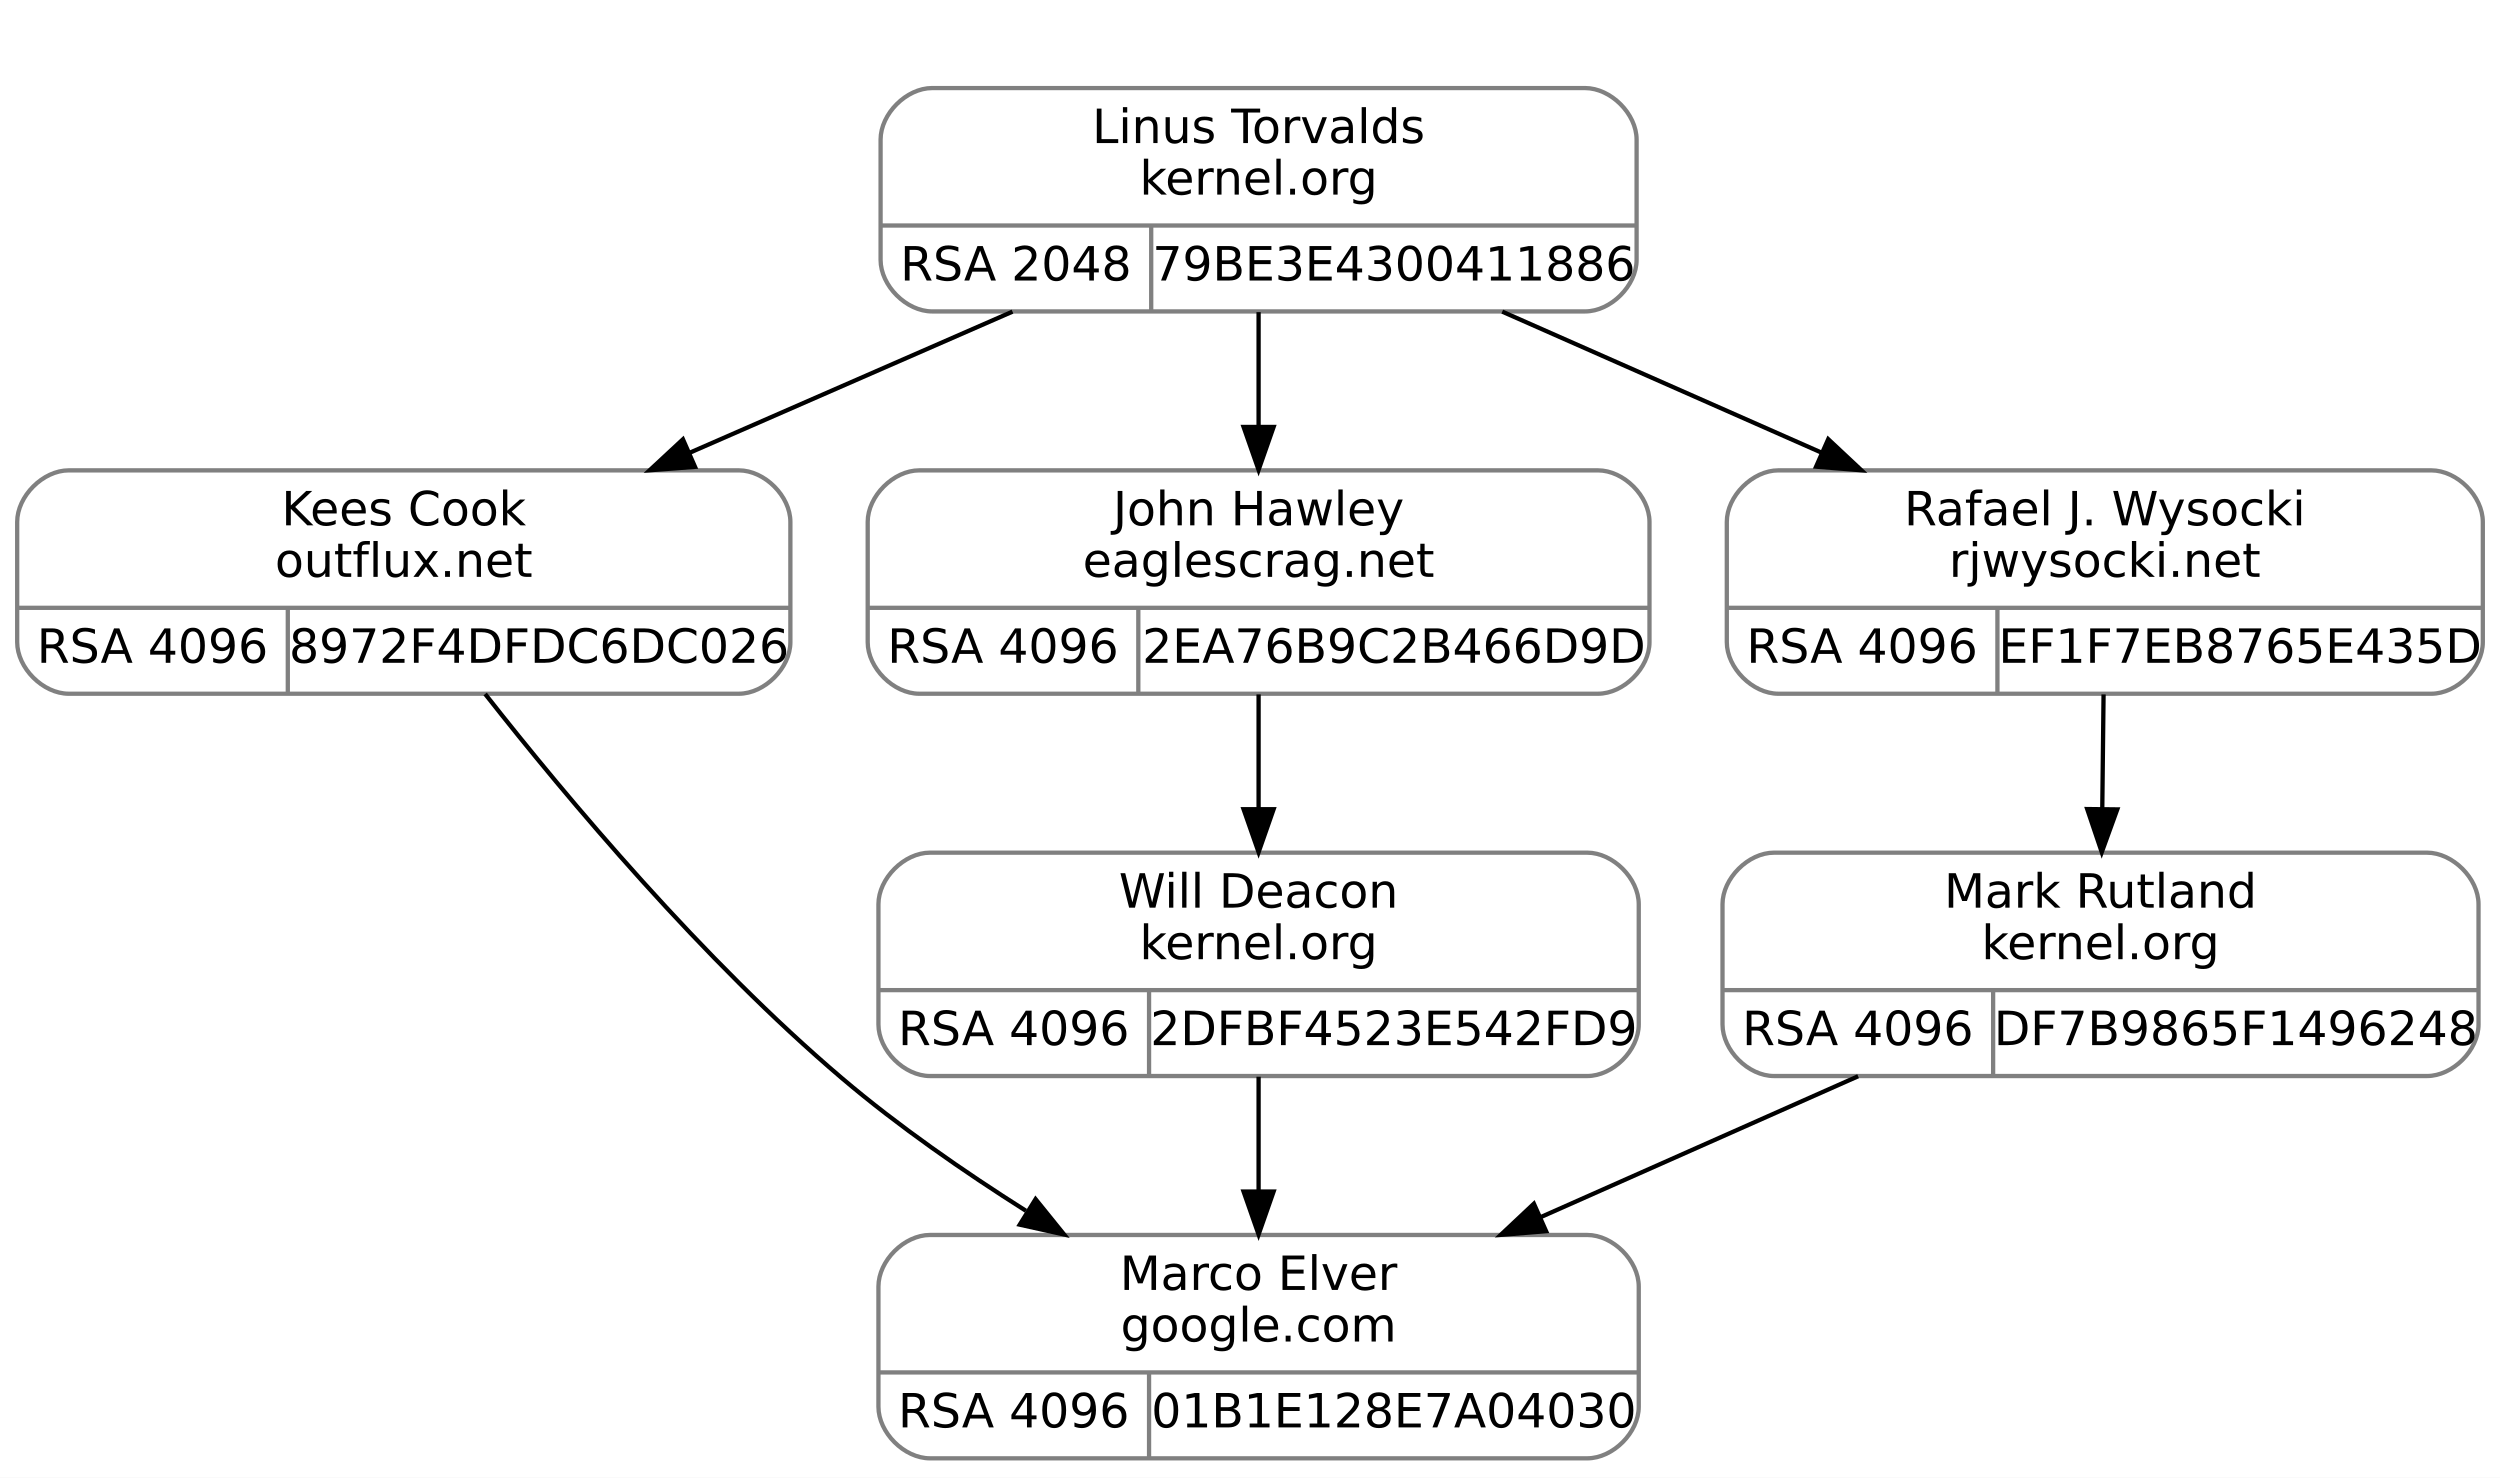
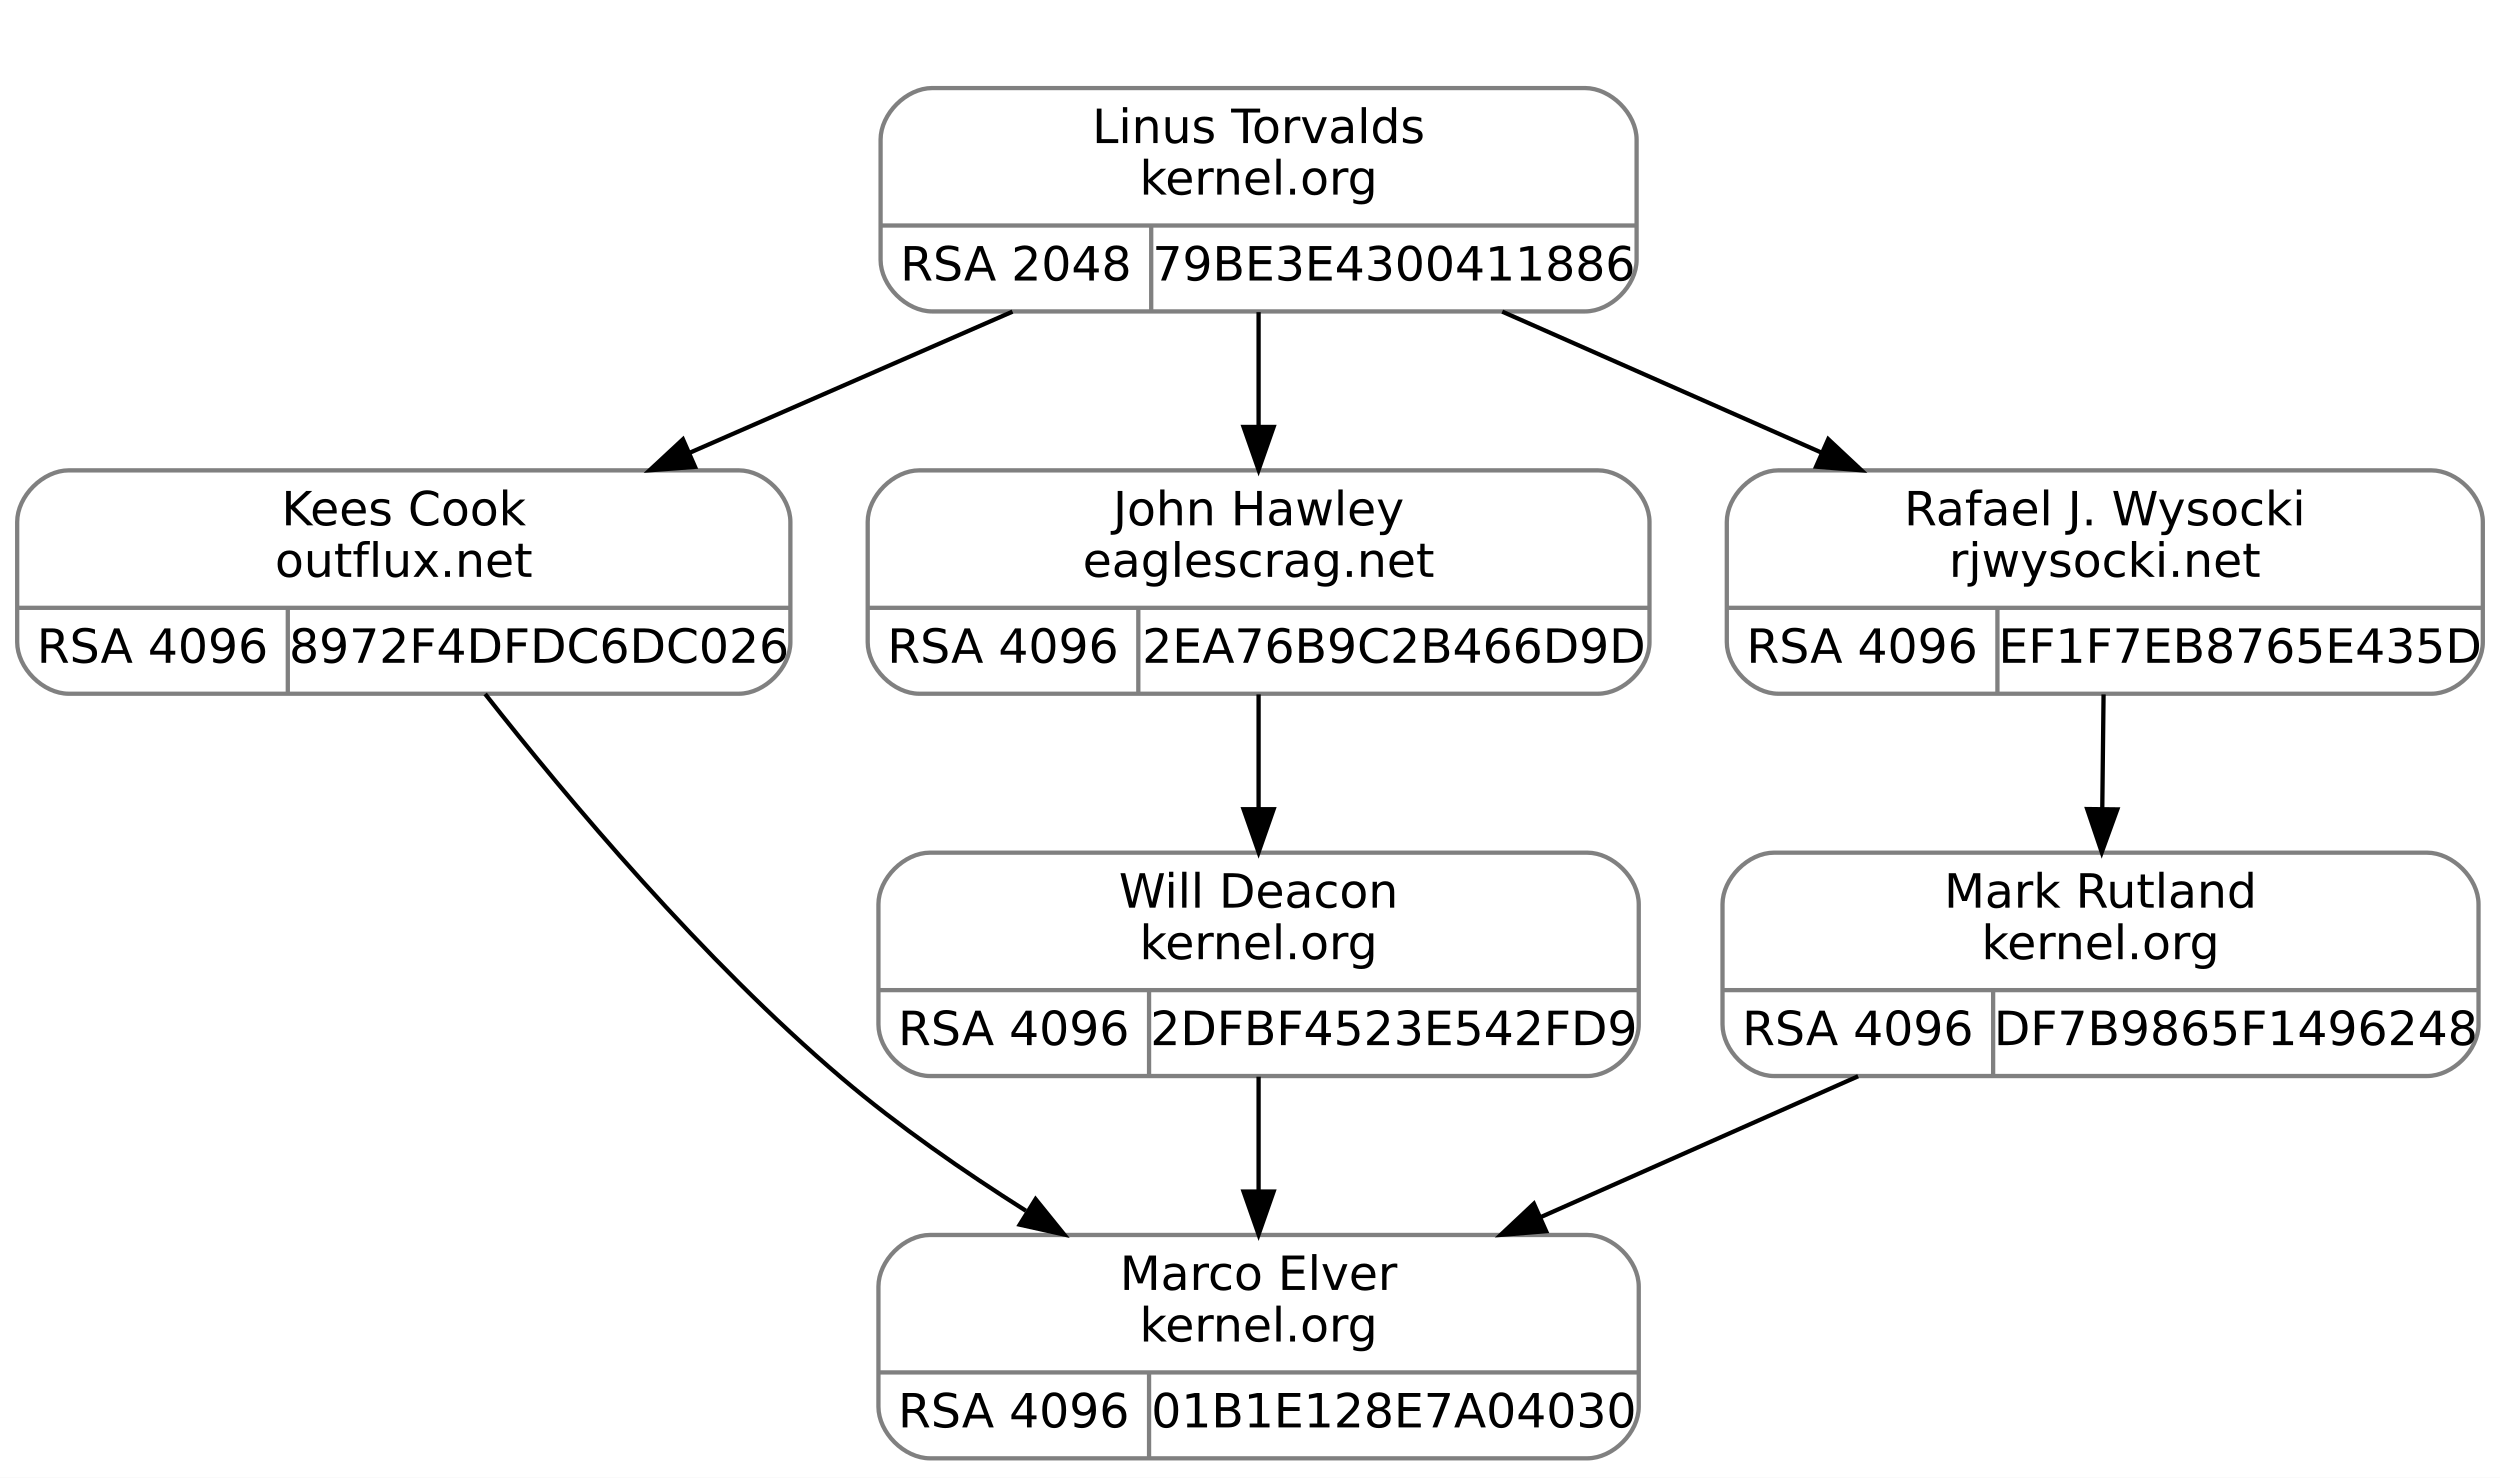
<svg xmlns="http://www.w3.org/2000/svg" width="582pt" height="344pt" viewBox="0.00 0.00 582.00 344.00">
  <g id="graph0" class="graph" transform="scale(1 1) rotate(0) translate(4 340)">
    <polygon fill="white" stroke="transparent" points="-4,4 -4,-340 578,-340 578,4 -4,4" />
    <g id="clust1" class="cluster">
      <polygon fill="none" stroke="white" points="193,-259 193,-328 385,-328 385,-259 193,-259" />
    </g>
    <g id="node1" class="node">
      <path fill="none" stroke="gray" d="M12,-178.5C12,-178.5 168,-178.5 168,-178.5 174,-178.5 180,-184.5 180,-190.5 180,-190.5 180,-218.5 180,-218.5 180,-224.5 174,-230.5 168,-230.5 168,-230.5 12,-230.5 12,-230.5 6,-230.5 0,-224.5 0,-218.5 0,-218.5 0,-190.5 0,-190.5 0,-184.5 6,-178.5 12,-178.5" />
      <text text-anchor="middle" x="90" y="-217.7" font-family="droid sans,dejavu sans,helvetica" font-size="11.00">Kees Cook</text>
      <text text-anchor="middle" x="90" y="-205.7" font-family="droid sans,dejavu sans,helvetica" font-size="11.00">outflux.net</text>
      <polyline fill="none" stroke="gray" points="0,-198.5 180,-198.5 " />
      <text text-anchor="middle" x="31.5" y="-185.7" font-family="droid sans,dejavu sans,helvetica" font-size="11.00">RSA 4096</text>
      <polyline fill="none" stroke="gray" points="63,-178.5 63,-198.5 " />
      <text text-anchor="middle" x="121.5" y="-185.7" font-family="droid sans,dejavu sans,helvetica" font-size="11.00">8972F4DFDC6DC026</text>
    </g>
    <g id="node3" class="node">
      <path fill="none" stroke="gray" d="M212.5,-0.5C212.5,-0.5 365.5,-0.5 365.5,-0.5 371.5,-0.5 377.5,-6.5 377.5,-12.5 377.5,-12.5 377.5,-40.5 377.5,-40.5 377.5,-46.5 371.5,-52.5 365.5,-52.5 365.5,-52.5 212.5,-52.5 212.5,-52.5 206.5,-52.5 200.5,-46.5 200.5,-40.5 200.5,-40.5 200.5,-12.5 200.5,-12.5 200.5,-6.5 206.5,-0.5 212.5,-0.5" />
      <text text-anchor="middle" x="289" y="-39.7" font-family="droid sans,dejavu sans,helvetica" font-size="11.00">Marco Elver</text>
-       <text text-anchor="middle" x="289" y="-27.7" font-family="droid sans,dejavu sans,helvetica" font-size="11.00">google.com</text>
+       <text text-anchor="middle" x="289" y="-27.7" font-family="droid sans,dejavu sans,helvetica" font-size="11.00">kernel.org</text>
      <polyline fill="none" stroke="gray" points="200.5,-20.5 377.5,-20.5 " />
      <text text-anchor="middle" x="232" y="-7.7" font-family="droid sans,dejavu sans,helvetica" font-size="11.00">RSA 4096</text>
      <polyline fill="none" stroke="gray" points="263.5,-0.5 263.5,-20.5 " />
      <text text-anchor="middle" x="320.5" y="-7.7" font-family="droid sans,dejavu sans,helvetica" font-size="11.00">01B1E128E7A04030</text>
    </g>
    <g id="edge2" class="edge">
      <path fill="none" stroke="black" d="M108.94,-178.44C128.2,-153.93 159.74,-116.4 192,-89 205.09,-77.88 220.35,-67.29 234.84,-58.12" />
      <polygon fill="black" stroke="black" points="237.08,-60.84 243.74,-52.6 233.39,-54.9 237.08,-60.84" />
    </g>
    <g id="node2" class="node">
      <path fill="none" stroke="gray" d="M213,-267.5C213,-267.5 365,-267.5 365,-267.5 371,-267.5 377,-273.5 377,-279.5 377,-279.5 377,-307.5 377,-307.5 377,-313.5 371,-319.5 365,-319.5 365,-319.5 213,-319.5 213,-319.5 207,-319.5 201,-313.5 201,-307.5 201,-307.5 201,-279.5 201,-279.5 201,-273.5 207,-267.5 213,-267.5" />
      <text text-anchor="middle" x="289" y="-306.7" font-family="droid sans,dejavu sans,helvetica" font-size="11.00">Linus Torvalds</text>
      <text text-anchor="middle" x="289" y="-294.7" font-family="droid sans,dejavu sans,helvetica" font-size="11.00">kernel.org</text>
      <polyline fill="none" stroke="gray" points="201,-287.5 377,-287.5 " />
      <text text-anchor="middle" x="232.5" y="-274.7" font-family="droid sans,dejavu sans,helvetica" font-size="11.00">RSA 2048</text>
      <polyline fill="none" stroke="gray" points="264,-267.5 264,-287.5 " />
      <text text-anchor="middle" x="320.5" y="-274.7" font-family="droid sans,dejavu sans,helvetica" font-size="11.00">79BE3E4300411886</text>
    </g>
    <g id="edge1" class="edge">
      <path fill="none" stroke="black" d="M231.71,-267.45C208.19,-257.17 180.81,-245.2 156.42,-234.54" />
      <polygon fill="black" stroke="black" points="157.8,-231.32 147.23,-230.52 154.99,-237.73 157.8,-231.32" />
    </g>
    <g id="node4" class="node">
      <path fill="none" stroke="gray" d="M210,-178.5C210,-178.5 368,-178.5 368,-178.5 374,-178.5 380,-184.5 380,-190.5 380,-190.5 380,-218.5 380,-218.5 380,-224.5 374,-230.5 368,-230.5 368,-230.5 210,-230.5 210,-230.5 204,-230.5 198,-224.5 198,-218.5 198,-218.5 198,-190.5 198,-190.5 198,-184.5 204,-178.5 210,-178.5" />
      <text text-anchor="middle" x="289" y="-217.7" font-family="droid sans,dejavu sans,helvetica" font-size="11.00">John Hawley</text>
      <text text-anchor="middle" x="289" y="-205.7" font-family="droid sans,dejavu sans,helvetica" font-size="11.00">eaglescrag.net</text>
      <polyline fill="none" stroke="gray" points="198,-198.5 380,-198.5 " />
      <text text-anchor="middle" x="229.5" y="-185.7" font-family="droid sans,dejavu sans,helvetica" font-size="11.00">RSA 4096</text>
      <polyline fill="none" stroke="gray" points="261,-178.5 261,-198.5 " />
      <text text-anchor="middle" x="320.5" y="-185.7" font-family="droid sans,dejavu sans,helvetica" font-size="11.00">2EA76B9C2B466D9D</text>
    </g>
    <g id="edge3" class="edge">
      <path fill="none" stroke="black" d="M289,-267.34C289,-259.04 289,-249.65 289,-240.75" />
      <polygon fill="black" stroke="black" points="292.5,-240.61 289,-230.61 285.5,-240.61 292.5,-240.61" />
    </g>
    <g id="node6" class="node">
      <path fill="none" stroke="gray" d="M410,-178.5C410,-178.5 562,-178.5 562,-178.5 568,-178.5 574,-184.5 574,-190.5 574,-190.5 574,-218.5 574,-218.5 574,-224.5 568,-230.5 562,-230.5 562,-230.5 410,-230.5 410,-230.5 404,-230.5 398,-224.5 398,-218.5 398,-218.5 398,-190.5 398,-190.5 398,-184.5 404,-178.5 410,-178.5" />
      <text text-anchor="middle" x="486" y="-217.7" font-family="droid sans,dejavu sans,helvetica" font-size="11.00">Rafael J. Wysocki</text>
      <text text-anchor="middle" x="486" y="-205.7" font-family="droid sans,dejavu sans,helvetica" font-size="11.00">rjwysocki.net</text>
      <polyline fill="none" stroke="gray" points="398,-198.5 574,-198.5 " />
      <text text-anchor="middle" x="429.5" y="-185.7" font-family="droid sans,dejavu sans,helvetica" font-size="11.00">RSA 4096</text>
      <polyline fill="none" stroke="gray" points="461,-178.5 461,-198.5 " />
      <text text-anchor="middle" x="517.5" y="-185.7" font-family="droid sans,dejavu sans,helvetica" font-size="11.00">EF1F7EB8765E435D</text>
    </g>
    <g id="edge6" class="edge">
      <path fill="none" stroke="black" d="M345.72,-267.45C368.9,-257.22 395.87,-245.31 419.93,-234.68" />
      <polygon fill="black" stroke="black" points="421.61,-237.76 429.34,-230.52 418.78,-231.36 421.61,-237.76" />
    </g>
    <g id="node5" class="node">
      <path fill="none" stroke="gray" d="M212.5,-89.5C212.5,-89.5 365.5,-89.5 365.5,-89.5 371.5,-89.5 377.5,-95.5 377.5,-101.5 377.5,-101.5 377.5,-129.5 377.5,-129.5 377.5,-135.5 371.5,-141.5 365.5,-141.5 365.5,-141.5 212.5,-141.5 212.5,-141.5 206.5,-141.5 200.5,-135.5 200.5,-129.5 200.5,-129.5 200.5,-101.5 200.5,-101.5 200.5,-95.5 206.5,-89.5 212.5,-89.5" />
      <text text-anchor="middle" x="289" y="-128.7" font-family="droid sans,dejavu sans,helvetica" font-size="11.00">Will Deacon</text>
      <text text-anchor="middle" x="289" y="-116.7" font-family="droid sans,dejavu sans,helvetica" font-size="11.00">kernel.org</text>
      <polyline fill="none" stroke="gray" points="200.5,-109.5 377.5,-109.5 " />
      <text text-anchor="middle" x="232" y="-96.7" font-family="droid sans,dejavu sans,helvetica" font-size="11.00">RSA 4096</text>
      <polyline fill="none" stroke="gray" points="263.5,-89.5 263.5,-109.5 " />
      <text text-anchor="middle" x="320.5" y="-96.7" font-family="droid sans,dejavu sans,helvetica" font-size="11.00">2DFBF4523E542FD9</text>
    </g>
    <g id="edge4" class="edge">
      <path fill="none" stroke="black" d="M289,-178.34C289,-170.04 289,-160.65 289,-151.75" />
      <polygon fill="black" stroke="black" points="292.5,-151.61 289,-141.61 285.5,-151.61 292.5,-151.61" />
    </g>
    <g id="edge5" class="edge">
      <path fill="none" stroke="black" d="M289,-89.34C289,-81.04 289,-71.65 289,-62.75" />
      <polygon fill="black" stroke="black" points="292.5,-62.61 289,-52.61 285.5,-62.61 292.5,-62.61" />
    </g>
    <g id="node7" class="node">
      <path fill="none" stroke="gray" d="M409,-89.5C409,-89.5 561,-89.5 561,-89.5 567,-89.5 573,-95.5 573,-101.5 573,-101.5 573,-129.5 573,-129.5 573,-135.5 567,-141.5 561,-141.5 561,-141.5 409,-141.5 409,-141.5 403,-141.5 397,-135.5 397,-129.5 397,-129.5 397,-101.5 397,-101.5 397,-95.5 403,-89.5 409,-89.5" />
      <text text-anchor="middle" x="485" y="-128.7" font-family="droid sans,dejavu sans,helvetica" font-size="11.00">Mark Rutland</text>
      <text text-anchor="middle" x="485" y="-116.7" font-family="droid sans,dejavu sans,helvetica" font-size="11.00">kernel.org</text>
      <polyline fill="none" stroke="gray" points="397,-109.5 573,-109.5 " />
      <text text-anchor="middle" x="428.5" y="-96.7" font-family="droid sans,dejavu sans,helvetica" font-size="11.00">RSA 4096</text>
      <polyline fill="none" stroke="gray" points="460,-89.5 460,-109.5 " />
      <text text-anchor="middle" x="516.5" y="-96.7" font-family="droid sans,dejavu sans,helvetica" font-size="11.00">DF7B9865F1496248</text>
    </g>
    <g id="edge7" class="edge">
      <path fill="none" stroke="black" d="M485.71,-178.34C485.62,-170.04 485.51,-160.65 485.41,-151.75" />
      <polygon fill="black" stroke="black" points="488.9,-151.57 485.29,-141.61 481.9,-151.65 488.9,-151.57" />
    </g>
    <g id="edge8" class="edge">
      <path fill="none" stroke="black" d="M428.57,-89.45C405.51,-79.22 378.68,-67.31 354.73,-56.68" />
      <polygon fill="black" stroke="black" points="355.93,-53.38 345.37,-52.52 353.09,-59.78 355.93,-53.38" />
    </g>
  </g>
</svg>
